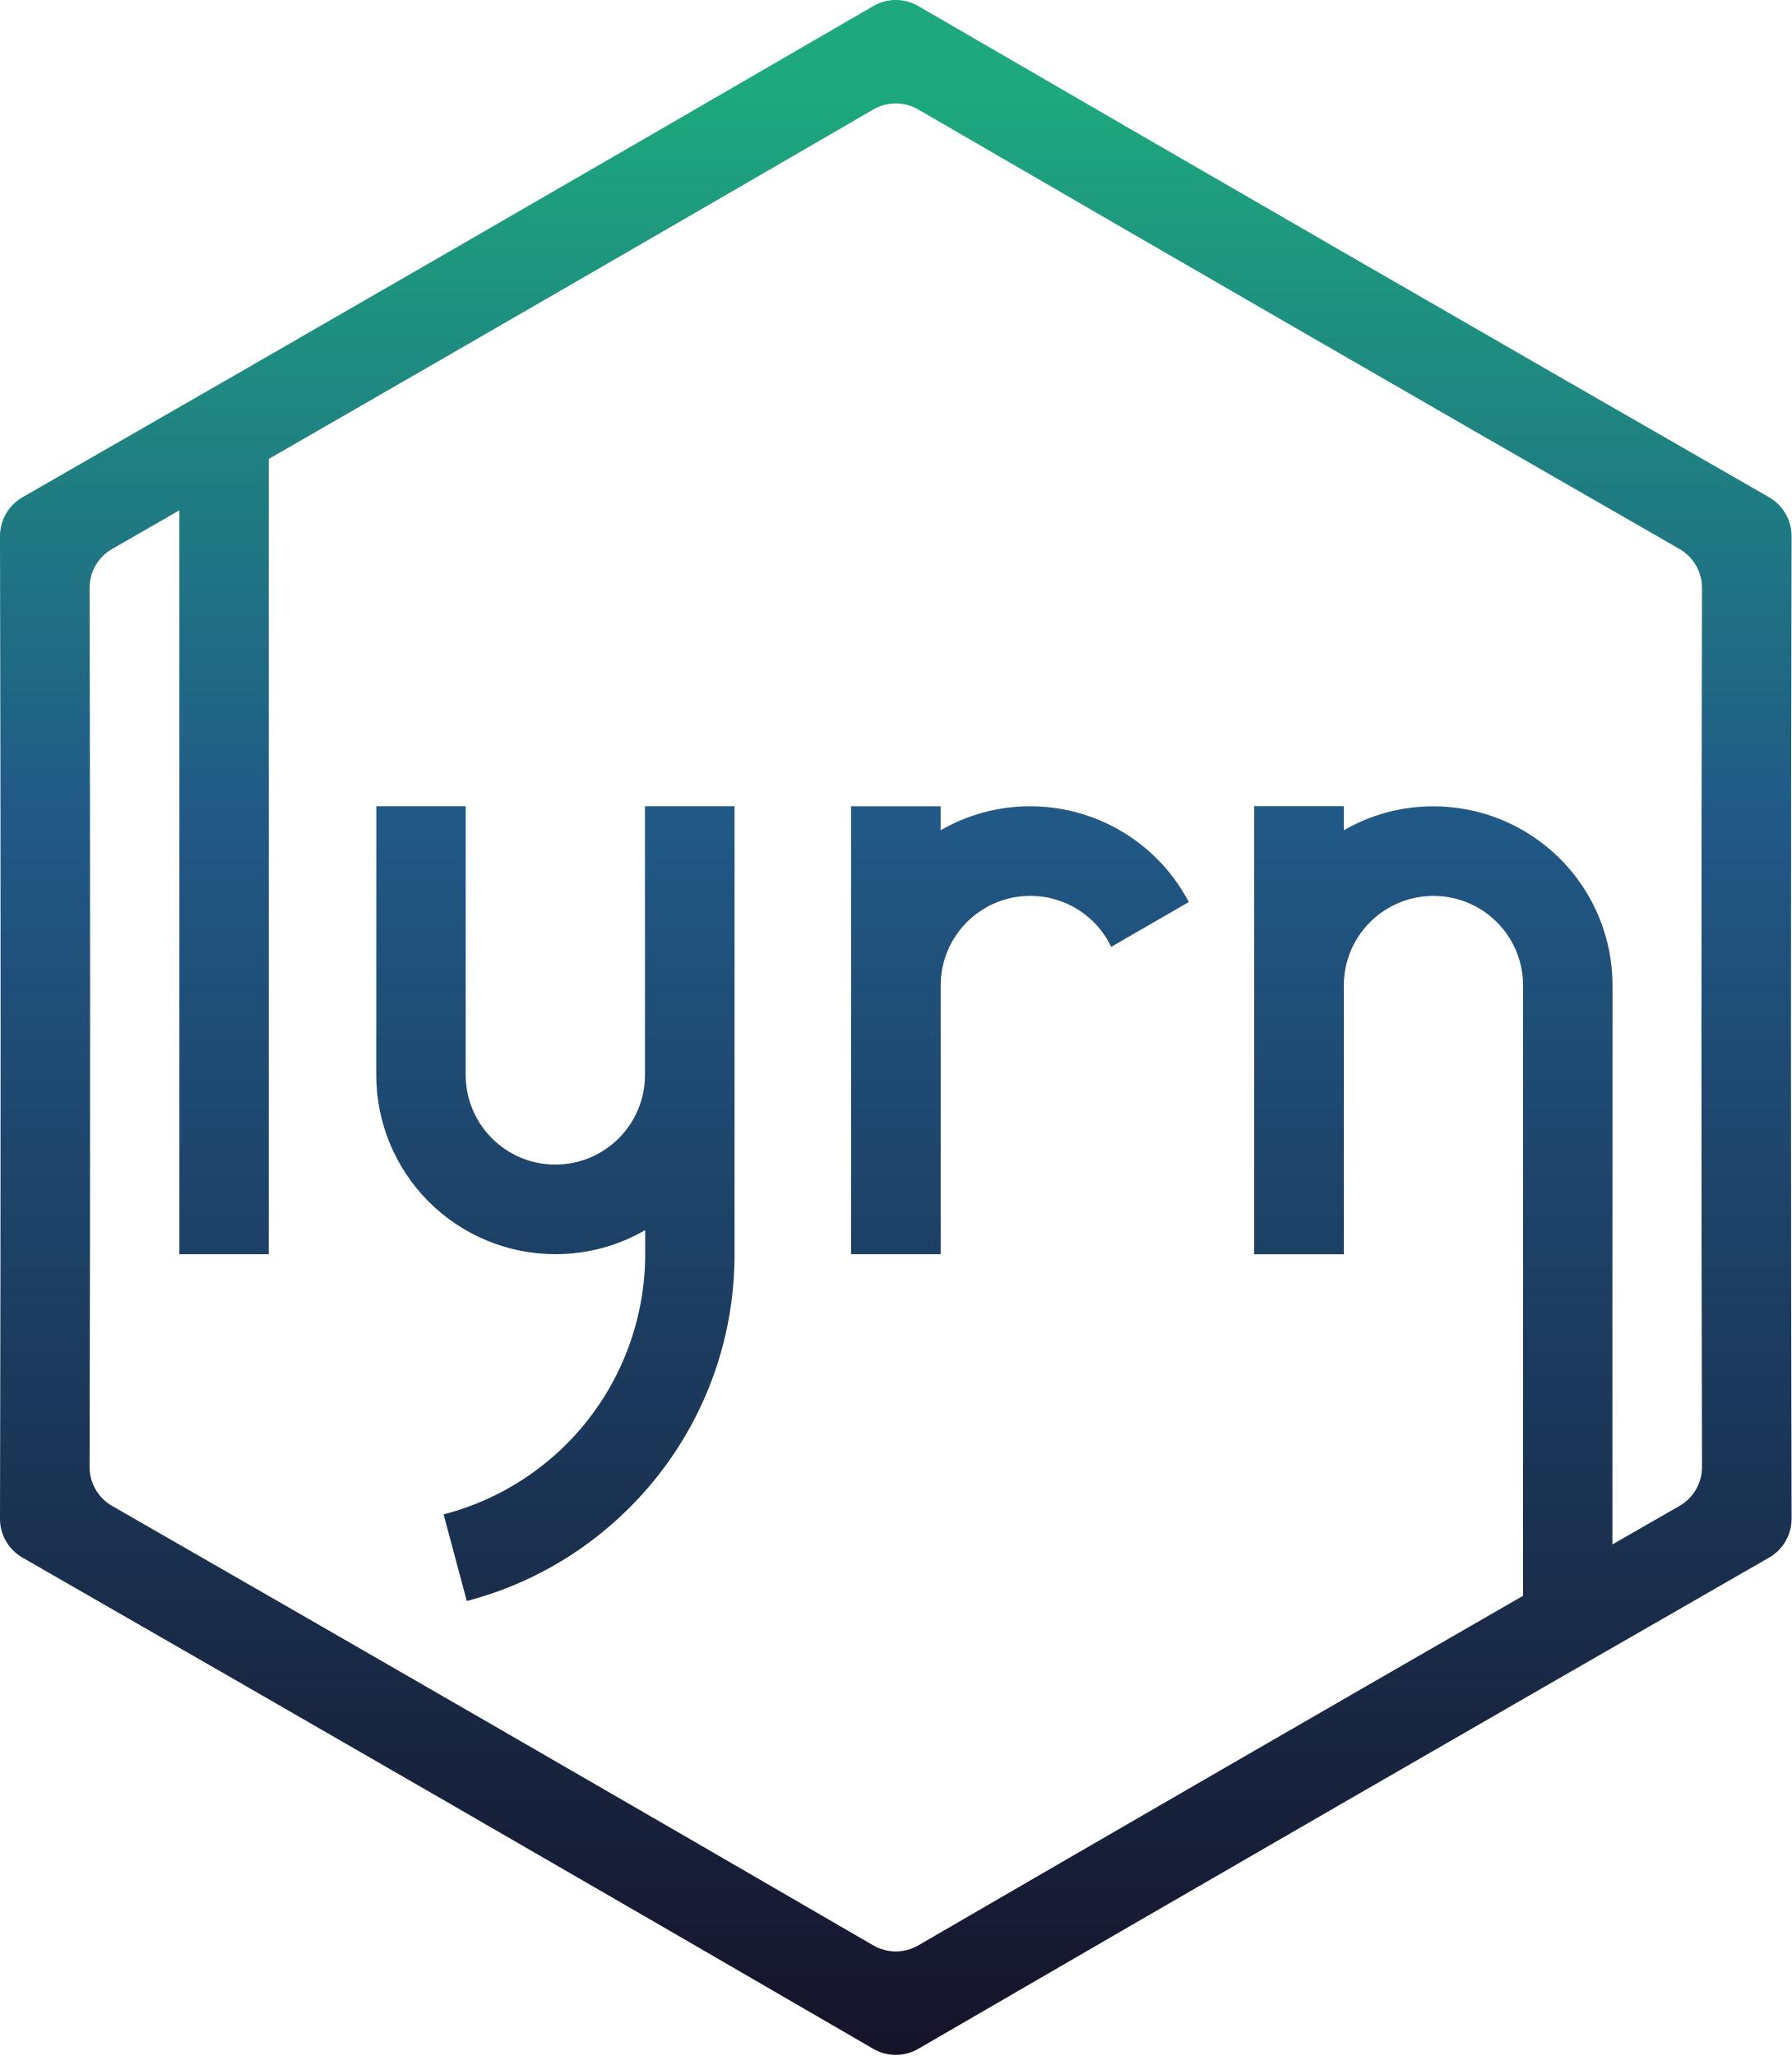
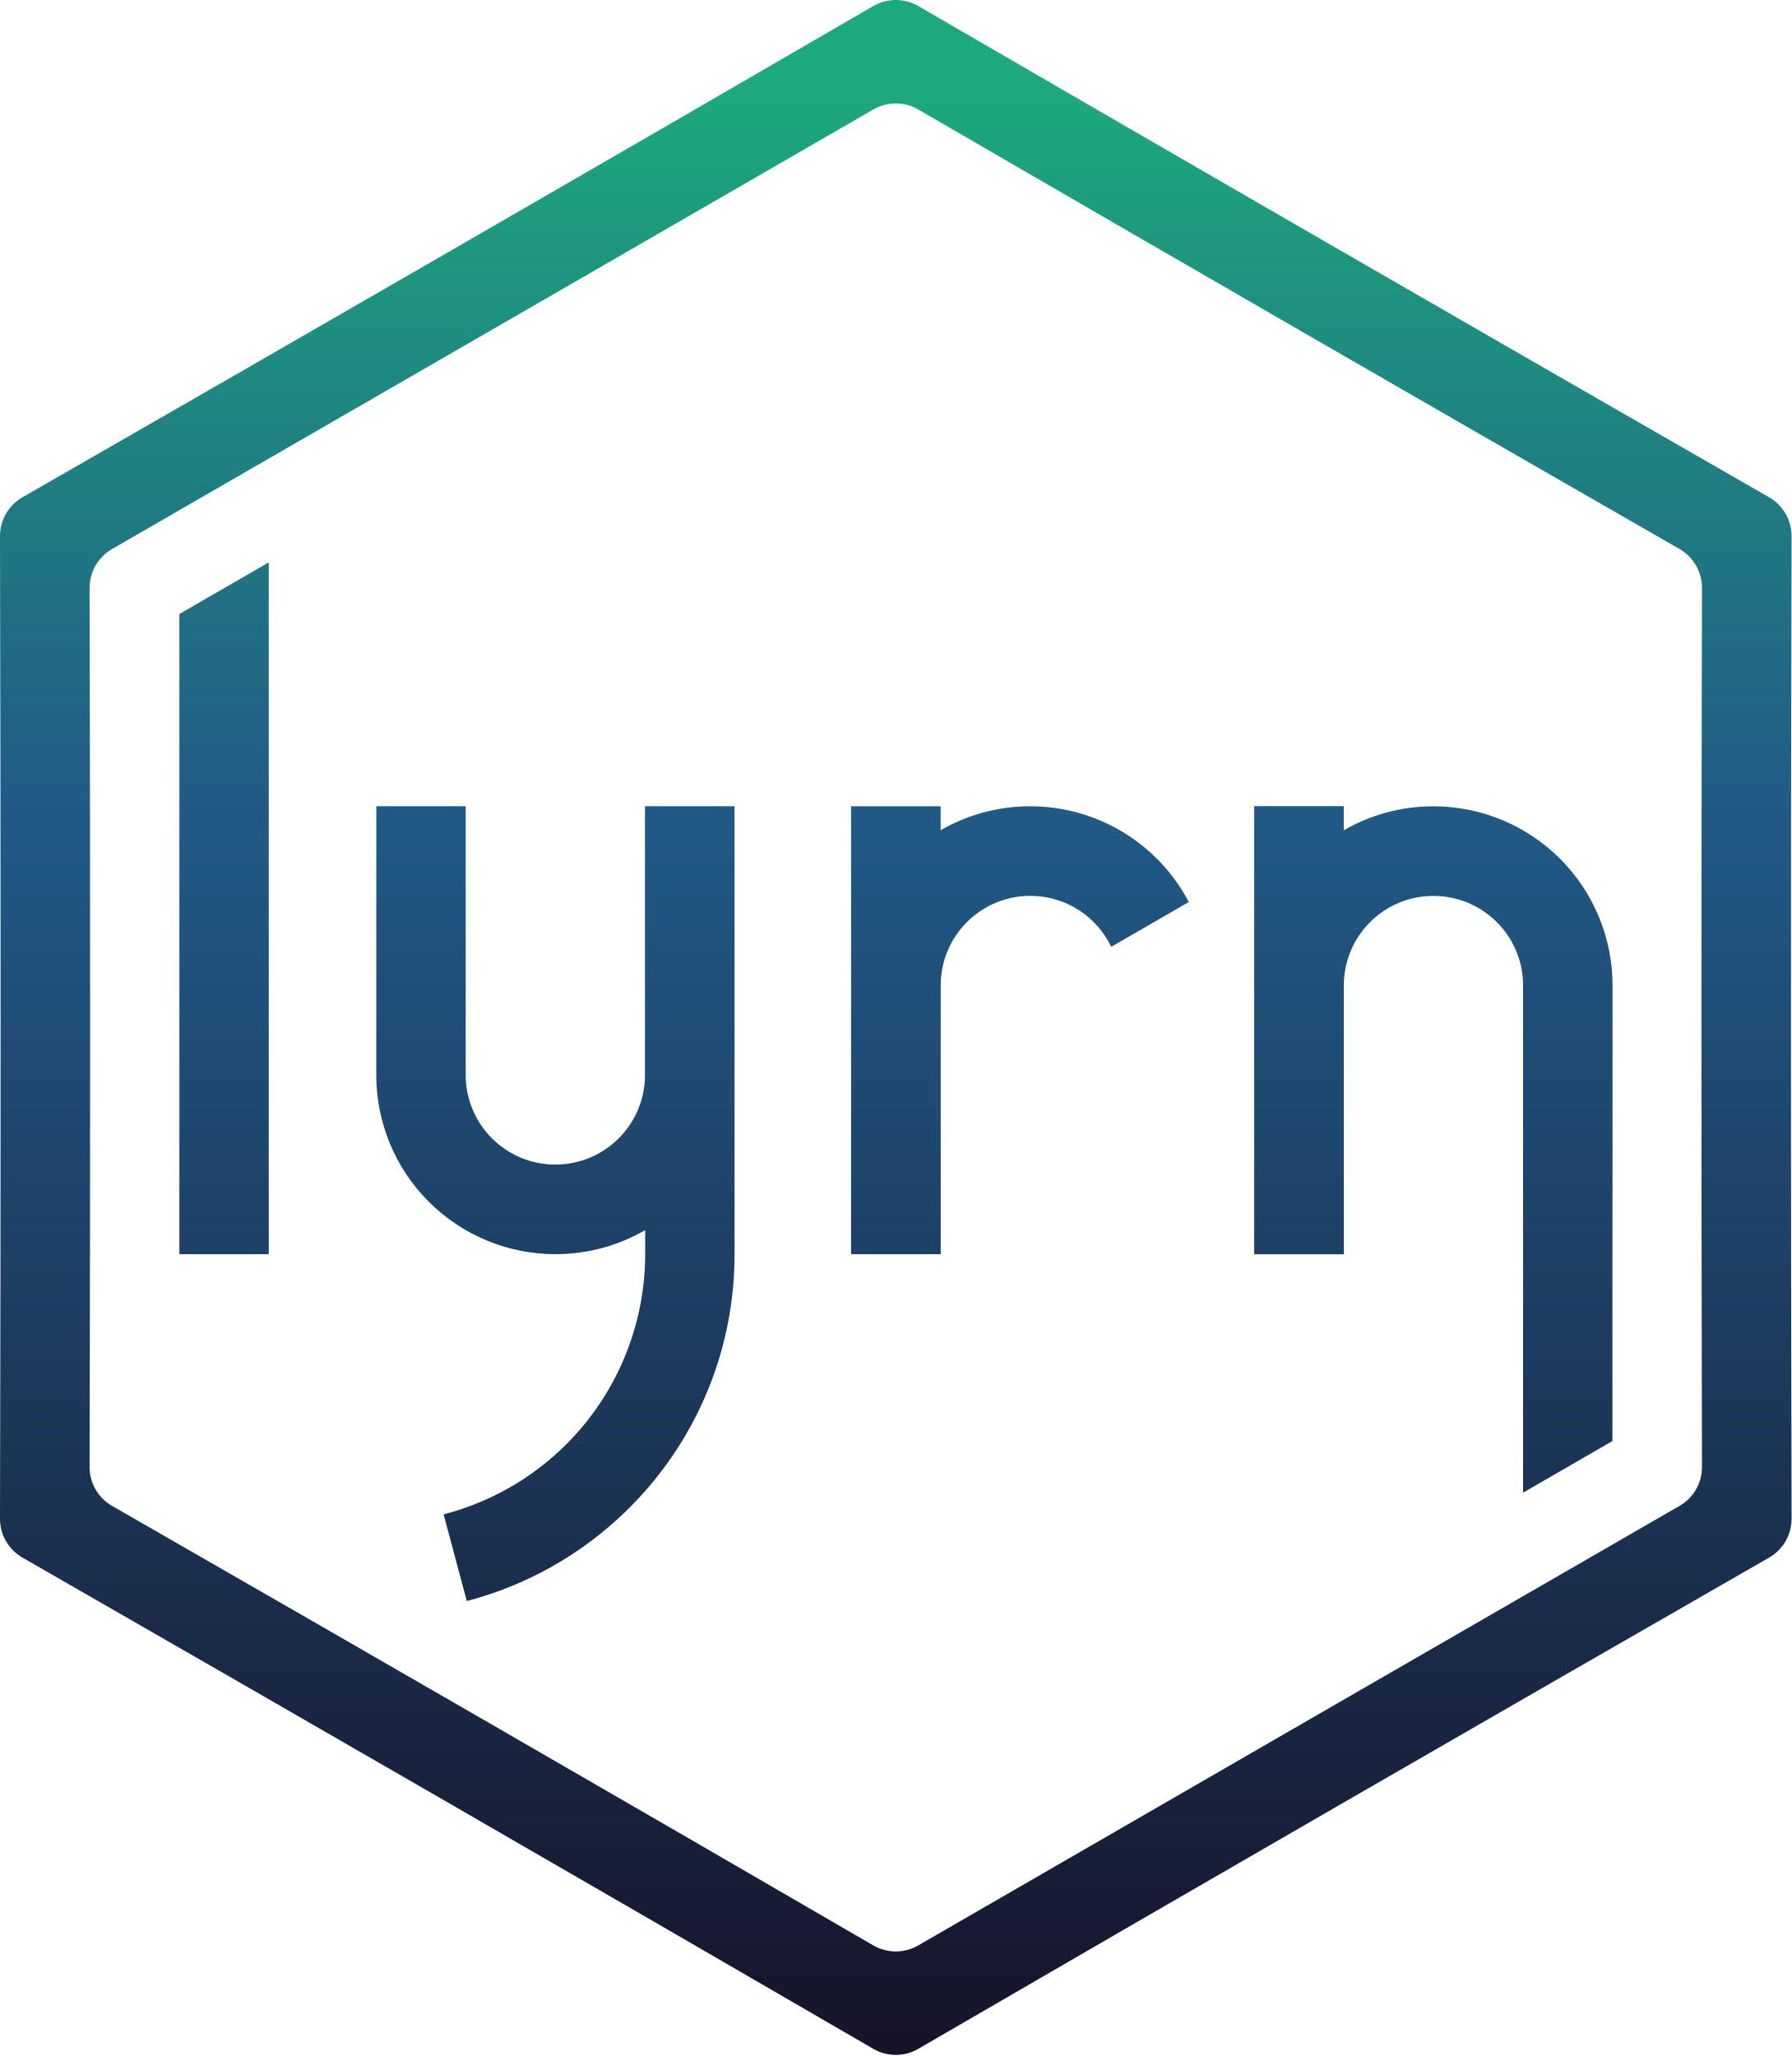
<svg xmlns="http://www.w3.org/2000/svg" width="100%" height="100%" viewBox="0 0 400 459" version="1.1" xml:space="preserve" style="fill-rule:evenodd;clip-rule:evenodd;stroke-linejoin:round;stroke-miterlimit:1.414;">
-   <path d="M194.963,1.352c3.105,-1.803 6.939,-1.803 10.044,0c63.203,36.701 126.557,73.278 189.942,109.663c3.114,1.788 5.03,5.108 5.021,8.698c-0.182,73.086 -0.182,146.24 0,219.326c0.009,3.59 -1.907,6.91 -5.021,8.698c-63.385,36.385 -126.739,72.962 -189.942,109.663c-3.105,1.803 -6.939,1.803 -10.044,0c-63.202,-36.701 -126.556,-73.278 -189.941,-109.663c-3.114,-1.788 -5.031,-5.108 -5.022,-8.698c0.182,-73.086 0.182,-146.24 0,-219.326c-0.009,-3.59 1.908,-6.91 5.022,-8.698c63.385,-36.385 126.739,-72.962 189.941,-109.663Zm165.013,278.662l0,64.775c4.991,-2.868 9.982,-5.734 14.973,-8.599c3.114,-1.788 5.03,-5.108 5.021,-8.698c-0.162,-65.39 -0.162,-130.842 0,-196.232c0.009,-3.591 -1.907,-6.91 -5.021,-8.698c-56.711,-32.555 -113.394,-65.28 -169.942,-98.116c-3.105,-1.803 -6.939,-1.803 -10.044,0c-44.92,26.084 -89.926,52.098 -134.963,78.013l0,177.541l-19.952,0l0,-166.068c-5.009,2.878 -10.017,5.755 -15.026,8.63c-3.114,1.788 -5.031,5.107 -5.022,8.698c0.162,65.39 0.162,130.842 0,196.232c-0.009,3.59 1.908,6.91 5.022,8.698c56.71,32.555 113.393,65.28 169.941,98.116c3.105,1.803 6.939,1.803 10.044,0c44.939,-26.094 89.962,-52.119 135.017,-78.044l0,-136.673l0.004,0c-0.23,-10.852 -9.098,-19.578 -20.006,-19.578c-0.001,0 -0.002,0 -0.003,0c-11.052,0 -20.01,8.958 -20.01,20.01l0,59.993l-20,0l0,-0.04l-0.009,0l0,-100l20,0l0,5.388c5.882,-3.405 12.712,-5.354 19.998,-5.355c0,0 0,0 0,0c10.611,-0.002 20.787,4.213 28.29,11.716c7.502,7.503 11.716,17.68 11.713,28.291l-0.016,60l-0.009,0Zm-260.944,58.072c10.287,-2.662 19.776,-8.031 27.418,-15.673c11.261,-11.261 17.587,-26.534 17.587,-42.459l0,-5.337c-5.891,3.418 -12.733,5.375 -20.033,5.376c-0.001,0 -0.001,0 -0.001,0c-10.611,0.002 -20.787,-4.213 -28.29,-11.716c-7.502,-7.503 -11.716,-17.68 -11.713,-28.291c0.008,-27.845 0.016,-60 0.016,-60l19.953,0c0,0 0,36.296 0,59.993c0,11.052 8.958,20.01 20.01,20.01c0.001,0 0.002,0 0.003,0c11.052,0 20.01,-8.958 20.01,-20.01c0,-23.697 0,-59.993 0,-59.993l20,0c0,0 0,32.165 0,60.011c0,0.171 -0.001,0.342 -0.003,0.513l0,39.49c0,37.196 -25.385,68.463 -59.776,77.421l-5.181,-19.335Zm110.976,-58.082l-20,0l0,-0.008l-0.008,0l0,-100l20,0l0,5.354c5.882,-3.403 12.712,-5.352 19.997,-5.354c0,0 0,0 0,0c10.611,-0.001 20.787,4.213 28.29,11.716c2.871,2.872 5.261,6.135 7.116,9.664l-17.324,10.002c-3.223,-6.729 -10.096,-11.377 -18.058,-11.378l-0.003,0c-11.053,0.001 -20.01,8.959 -20.01,20.01l0,59.994Z" style="fill:url(#_Linear1);" />
+   <path d="M194.963,1.352c3.105,-1.803 6.939,-1.803 10.044,0c63.203,36.701 126.557,73.278 189.942,109.663c3.114,1.788 5.03,5.108 5.021,8.698c-0.182,73.086 -0.182,146.24 0,219.326c0.009,3.59 -1.907,6.91 -5.021,8.698c-63.385,36.385 -126.739,72.962 -189.942,109.663c-3.105,1.803 -6.939,1.803 -10.044,0c-63.202,-36.701 -126.556,-73.278 -189.941,-109.663c-3.114,-1.788 -5.031,-5.108 -5.022,-8.698c0.182,-73.086 0.182,-146.24 0,-219.326c-0.009,-3.59 1.908,-6.91 5.022,-8.698c63.385,-36.385 126.739,-72.962 189.941,-109.663Zm0,23.094c-11.862,6.888 -164.932,95.241 -169.941,98.116c-3.114,1.788 -5.031,5.107 -5.022,8.698c0.162,65.39 0.162,130.842 0,196.232c-0.009,3.59 1.908,6.91 5.022,8.698c56.71,32.555 113.393,65.28 169.941,98.116c3.105,1.803 6.939,1.803 10.044,0c13.156,-7.64 167.185,-96.534 169.942,-98.116c3.114,-1.788 5.03,-5.108 5.021,-8.698c-0.162,-65.39 -0.162,-130.842 0,-196.232c0.009,-3.591 -1.907,-6.91 -5.021,-8.698c-56.711,-32.555 -113.394,-65.28 -169.942,-98.116c-3.105,-1.803 -6.939,-1.803 -10.044,0Zm-95.931,313.64c10.287,-2.662 19.776,-8.031 27.418,-15.673c11.261,-11.261 17.587,-26.534 17.587,-42.459l0,-5.337c-5.891,3.418 -12.733,5.375 -20.033,5.376c-0.001,0 -0.001,0 -0.001,0c-10.611,0.002 -20.787,-4.213 -28.29,-11.716c-7.502,-7.503 -11.716,-17.68 -11.713,-28.291c0.008,-27.845 0.016,-60 0.016,-60l19.953,0c0,0 0,36.296 0,59.993c0,11.052 8.958,20.01 20.01,20.01c0.001,0 0.002,0 0.003,0c11.052,0 20.01,-8.958 20.01,-20.01c0,-23.697 0,-59.993 0,-59.993l20,0c0,0 0,32.165 0,60.011c0,0.171 -0.001,0.342 -0.003,0.513l0,39.49c0,37.196 -25.385,68.463 -59.776,77.421l-5.181,-19.335Zm200.977,-58.072l-20,0l0,-0.04l-0.009,0l0,-100l20,0l0,5.388c5.882,-3.405 12.712,-5.354 19.998,-5.355c0,0 0,0 0,0c10.611,-0.002 20.787,4.213 28.29,11.716c7.502,7.503 11.716,17.68 11.713,28.291l-0.016,60l-0.009,0l0,41.7l-19.952,11.52l0,-113.645l0.004,0c-0.23,-10.852 -9.098,-19.578 -20.006,-19.578c-0.001,0 -0.002,0 -0.003,0c-11.052,0 -20.01,8.958 -20.01,20.01l0,59.993Zm-90.001,-0.01l-20,0l0,-0.008l-0.008,0l0,-100l20,0l0,5.354c5.882,-3.403 12.712,-5.352 19.997,-5.354c0,0 0,0 0,0c10.611,-0.001 20.787,4.213 28.29,11.716c2.871,2.872 5.261,6.135 7.116,9.664l-17.324,10.002c-3.222,-6.729 -10.095,-11.377 -18.058,-11.378l-0.003,0c-11.054,0.002 -20.01,8.96 -20.01,20.01l0,59.994Zm-169.96,-142.933l19.952,-11.519l0,154.448l-19.952,0l0,-142.929Z" style="fill:url(#_Linear1);" />
  <defs>
    <linearGradient id="_Linear1" x1="0" y1="0" x2="1" y2="0" gradientUnits="userSpaceOnUse" gradientTransform="matrix(0.882926,450.837,-450.837,0.882926,198.876,19.1479)">
      <stop offset="0" style="stop-color:#1da87d;stop-opacity:1" />
      <stop offset="0.36" style="stop-color:#215986;stop-opacity:1" />
      <stop offset="1" style="stop-color:#151126;stop-opacity:1" />
    </linearGradient>
  </defs>
</svg>
